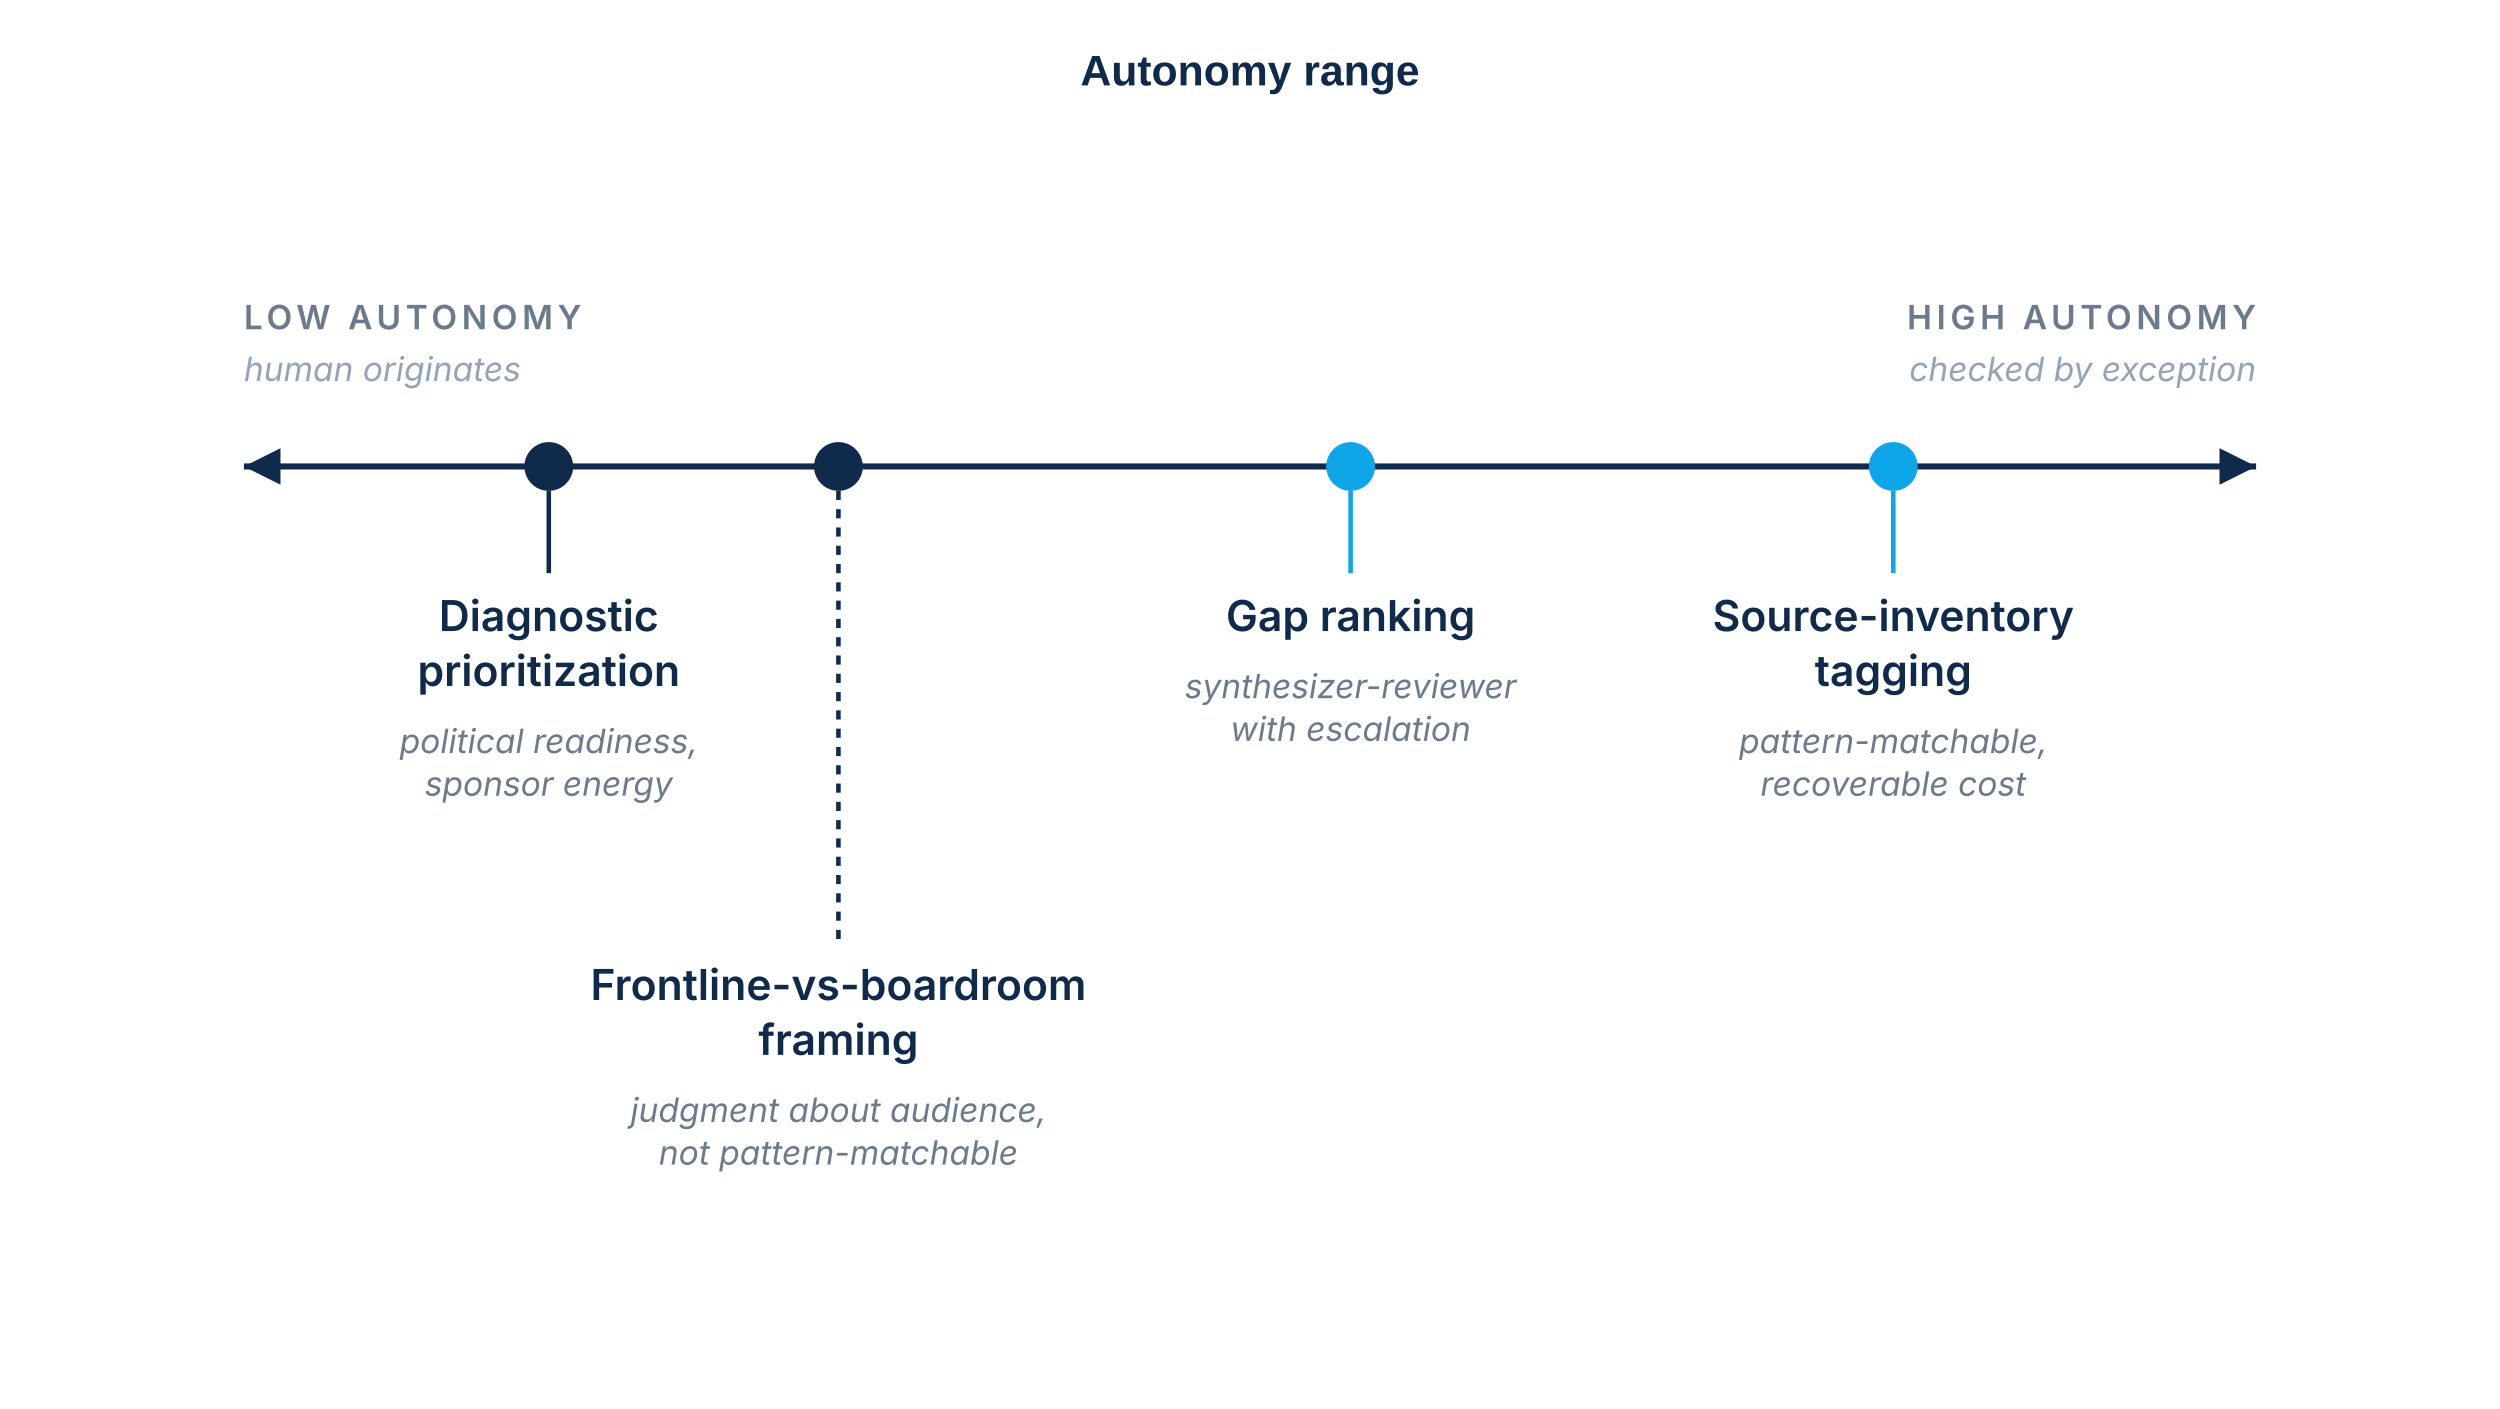
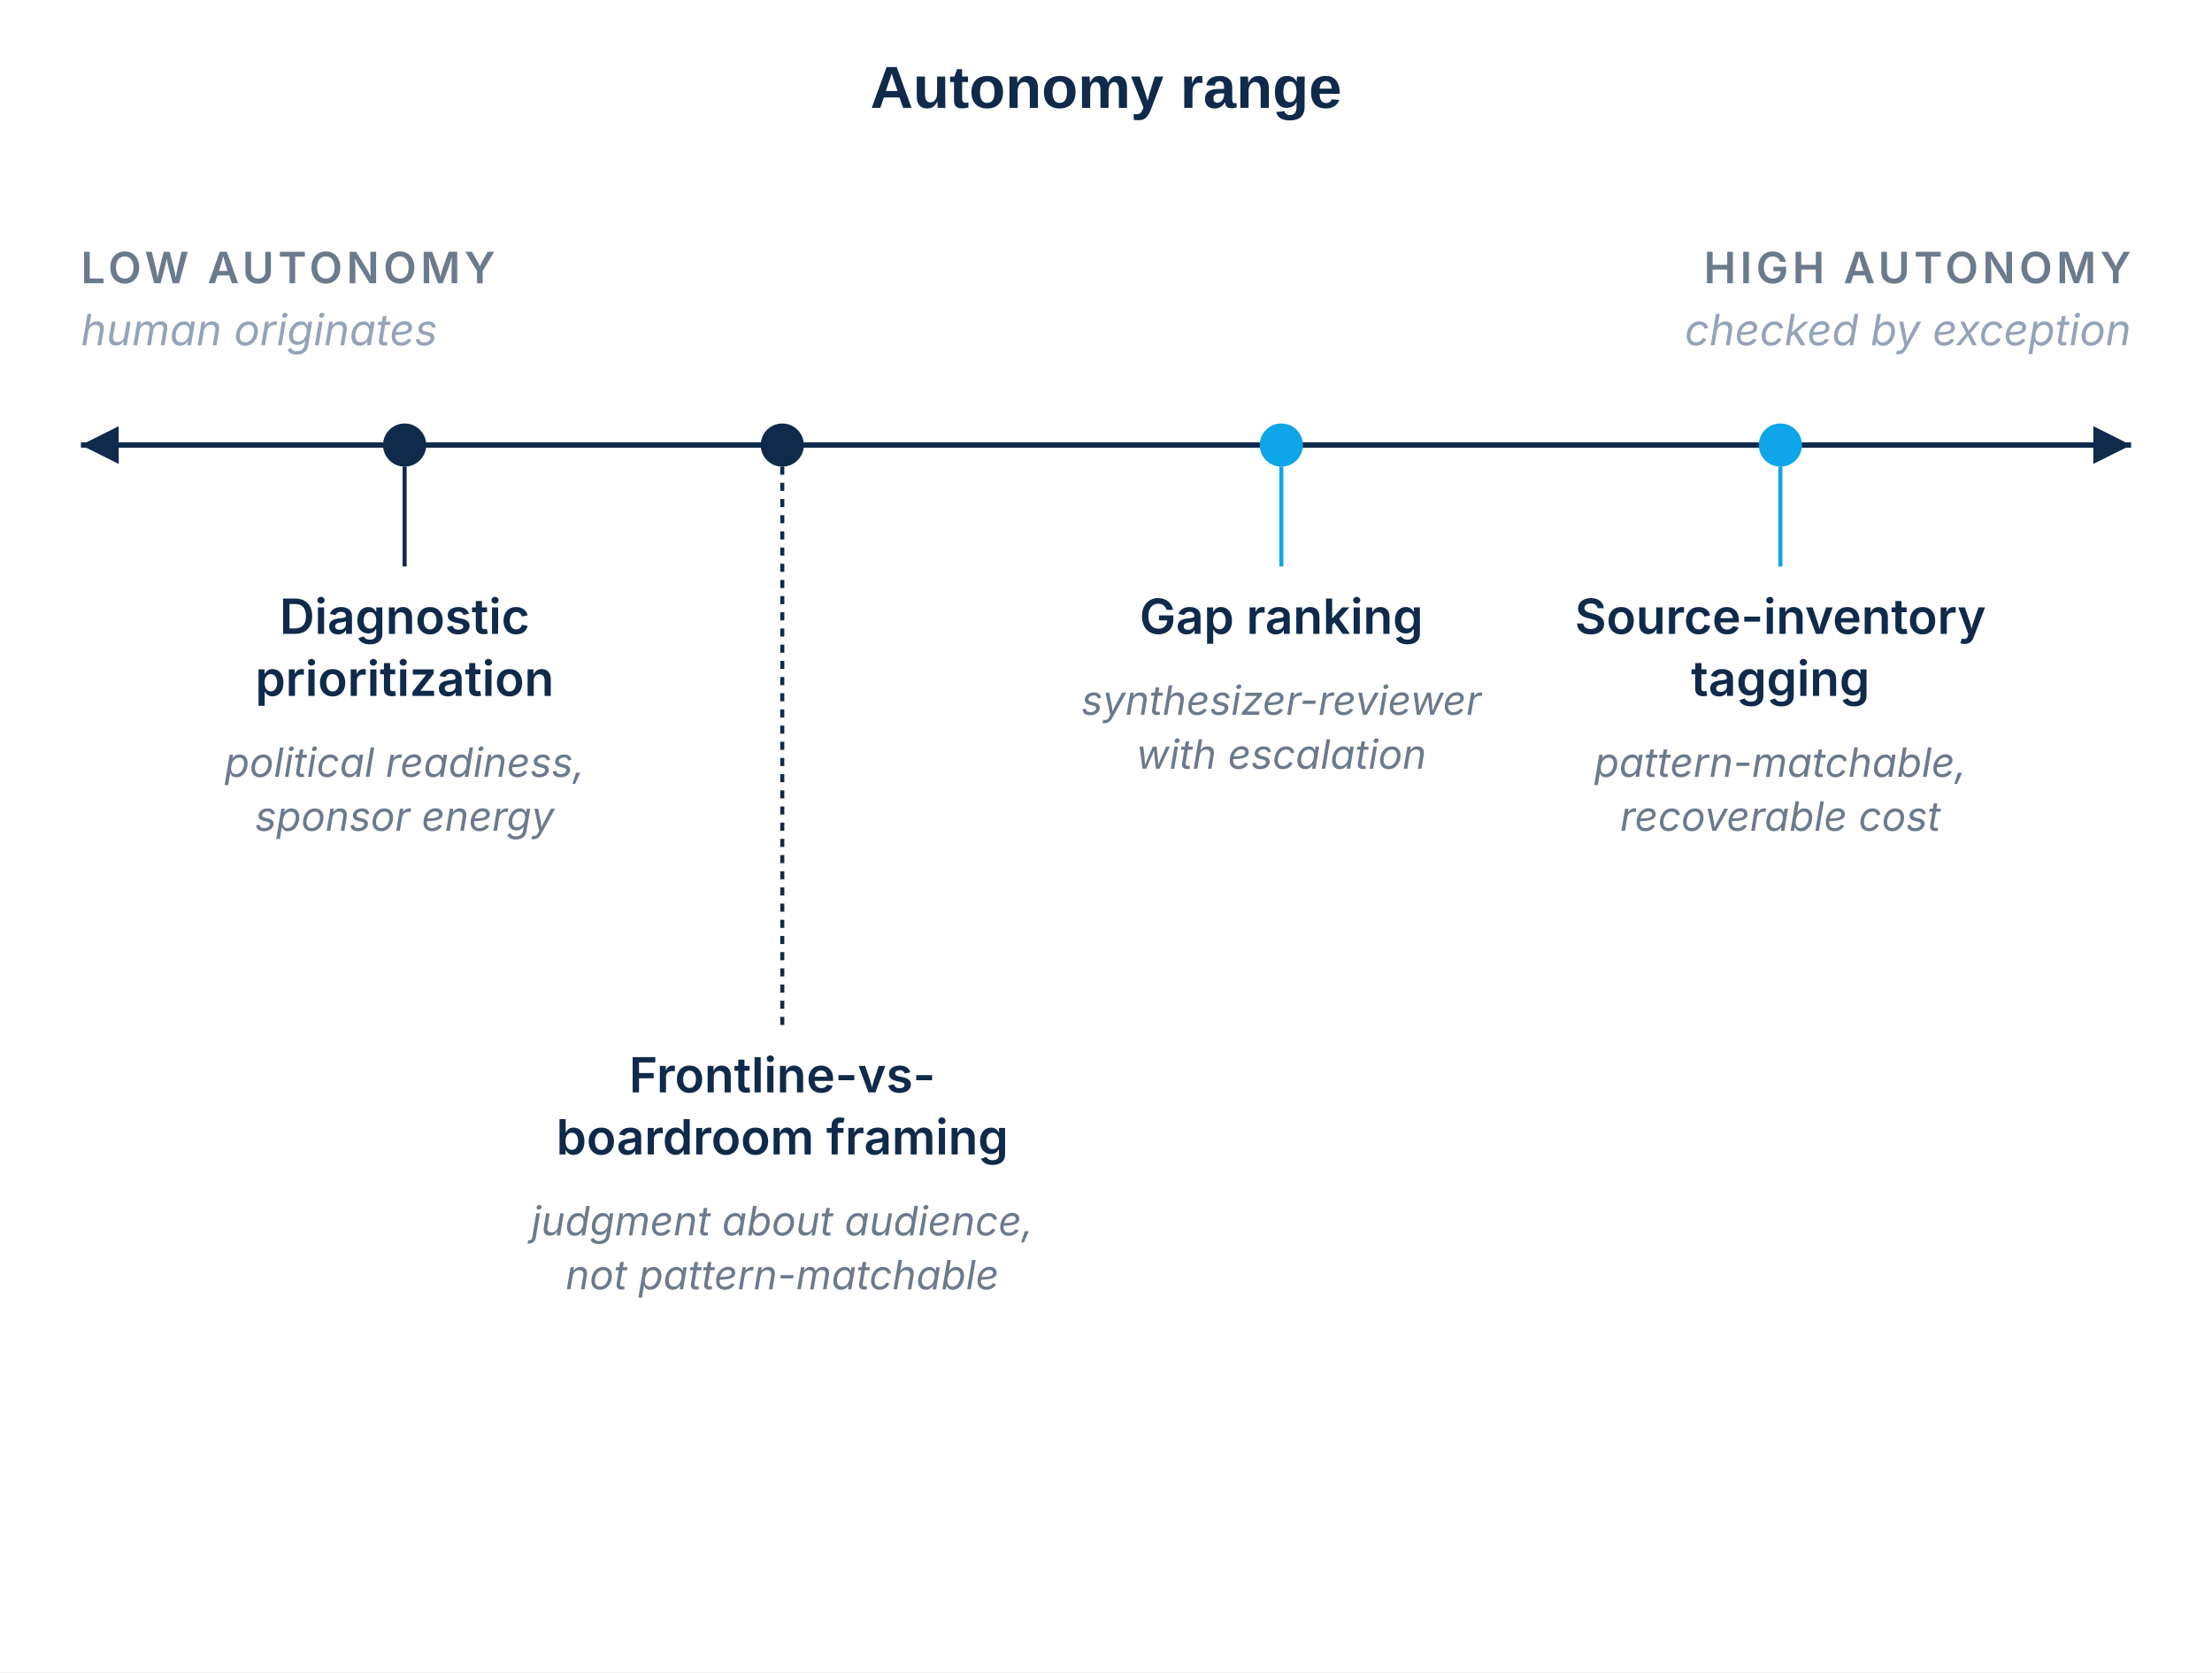
- <svg xmlns="http://www.w3.org/2000/svg" viewBox="0 0 820 462" role="img" aria-labelledby="ttl desc" font-family="Inter,Helvetica,Arial,sans-serif">
-   <rect width="820" height="500" fill="#FFFFFF" />
-   <text x="410" y="28" font-family="-apple-system, BlinkMacSystemFont, 'Helvetica Neue', Arial, sans-serif" font-size="14" font-weight="700" fill="#0F2A4A" text-anchor="middle">Autonomy range</text>
-   <g transform="translate(0, -37)">
-     <text x="80" y="145" font-size="11" letter-spacing="1.5" fill="#6B7A8C" font-weight="600">LOW AUTONOMY</text>
-     <text x="80" y="162" font-size="11" fill="#94A3B8" font-style="italic">human originates</text>
-     <text x="740" y="145" font-size="11" letter-spacing="1.5" fill="#6B7A8C" font-weight="600" text-anchor="end">HIGH AUTONOMY</text>
-     <text x="740" y="162" font-size="11" fill="#94A3B8" font-style="italic" text-anchor="end">checked by exception</text>
-     <line x1="80" y1="190" x2="740" y2="190" stroke="#0F2A4A" stroke-width="2" />
-     <polygon points="80,190 92,184 92,196" fill="#0F2A4A" />
-     <polygon points="740,190 728,184 728,196" fill="#0F2A4A" />
-     <circle cx="180" cy="190" r="8" fill="#0F2A4A" />
-     <line x1="180" y1="198" x2="180" y2="225" stroke="#0F2A4A" stroke-width="1.5" />
-     <text x="180" y="244" font-size="14" fill="#0F2A4A" font-weight="600" text-anchor="middle">Diagnostic</text>
-     <text x="180" y="262" font-size="14" fill="#0F2A4A" font-weight="600" text-anchor="middle">prioritization</text>
-     <text x="180" y="284" font-size="11" fill="#6B7A8C" text-anchor="middle" font-style="italic">political readiness,</text>
-     <text x="180" y="298" font-size="11" fill="#6B7A8C" text-anchor="middle" font-style="italic">sponsor energy</text>
-     <circle cx="275" cy="190" r="8" fill="#0F2A4A" />
-     <line x1="275" y1="198" x2="275" y2="345" stroke="#0F2A4A" stroke-width="1.5" stroke-dasharray="3 3" />
-     <text x="275" y="365" font-size="14" fill="#0F2A4A" font-weight="600" text-anchor="middle">Frontline-vs-boardroom</text>
-     <text x="275" y="383" font-size="14" fill="#0F2A4A" font-weight="600" text-anchor="middle">framing</text>
-     <text x="275" y="405" font-size="11" fill="#6B7A8C" text-anchor="middle" font-style="italic">judgment about audience,</text>
-     <text x="275" y="419" font-size="11" fill="#6B7A8C" text-anchor="middle" font-style="italic">not pattern-matchable</text>
-     <circle cx="443" cy="190" r="8" fill="#0EA5E9" />
-     <line x1="443" y1="198" x2="443" y2="225" stroke="#0EA5E9" stroke-width="1.5" />
-     <text x="443" y="244" font-size="14" fill="#0F2A4A" font-weight="600" text-anchor="middle">Gap ranking</text>
-     <text x="443" y="266" font-size="11" fill="#6B7A8C" text-anchor="middle" font-style="italic">synthesizer-reviewer</text>
-     <text x="443" y="280" font-size="11" fill="#6B7A8C" text-anchor="middle" font-style="italic">with escalation</text>
-     <circle cx="621" cy="190" r="8" fill="#0EA5E9" />
-     <line x1="621" y1="198" x2="621" y2="225" stroke="#0EA5E9" stroke-width="1.5" />
-     <text x="621" y="244" font-size="14" fill="#0F2A4A" font-weight="600" text-anchor="middle">Source-inventory</text>
-     <text x="621" y="262" font-size="14" fill="#0F2A4A" font-weight="600" text-anchor="middle">tagging</text>
-     <text x="621" y="284" font-size="11" fill="#6B7A8C" text-anchor="middle" font-style="italic">pattern-matchable,</text>
-     <text x="621" y="298" font-size="11" fill="#6B7A8C" text-anchor="middle" font-style="italic">recoverable cost</text>
-   </g>
+ <svg xmlns="http://www.w3.org/2000/svg" viewBox="0 0 820 620" role="img" aria-labelledby="ttl desc" font-family="Inter,Helvetica,Arial,sans-serif">
+   <rect width="820" height="620" fill="#FFFFFF" />
+   <text x="410" y="40" font-family="-apple-system, BlinkMacSystemFont, 'Helvetica Neue', Arial, sans-serif" font-size="22" font-weight="700" fill="#0F2A4A" text-anchor="middle">Autonomy range</text>
+   <text x="30" y="105" font-size="16" letter-spacing="1.5" fill="#6B7A8C" font-weight="600">LOW AUTONOMY</text>
+   <text x="30" y="128" font-size="16" fill="#94A3B8" font-style="italic">human originates</text>
+   <text x="790" y="105" font-size="16" letter-spacing="1.5" fill="#6B7A8C" font-weight="600" text-anchor="end">HIGH AUTONOMY</text>
+   <text x="790" y="128" font-size="16" fill="#94A3B8" font-style="italic" text-anchor="end">checked by exception</text>
+   <line x1="30" y1="165" x2="790" y2="165" stroke="#0F2A4A" stroke-width="2" />
+   <polygon points="30,165 44,158 44,172" fill="#0F2A4A" />
+   <polygon points="790,165 776,158 776,172" fill="#0F2A4A" />
+   <circle cx="150" cy="165" r="8" fill="#0F2A4A" />
+   <line x1="150" y1="173" x2="150" y2="210" stroke="#0F2A4A" stroke-width="1.5" />
+   <text x="150" y="235" font-size="18" fill="#0F2A4A" font-weight="600" text-anchor="middle">Diagnostic</text>
+   <text x="150" y="258" font-size="18" fill="#0F2A4A" font-weight="600" text-anchor="middle">prioritization</text>
+   <text x="150" y="288" font-size="15" fill="#6B7A8C" text-anchor="middle" font-style="italic">political readiness,</text>
+   <text x="150" y="308" font-size="15" fill="#6B7A8C" text-anchor="middle" font-style="italic">sponsor energy</text>
+   <circle cx="290" cy="165" r="8" fill="#0F2A4A" />
+   <line x1="290" y1="173" x2="290" y2="380" stroke="#0F2A4A" stroke-width="1.5" stroke-dasharray="3 3" />
+   <text x="290" y="405" font-size="18" fill="#0F2A4A" font-weight="600" text-anchor="middle">Frontline-vs-</text>
+   <text x="290" y="428" font-size="18" fill="#0F2A4A" font-weight="600" text-anchor="middle">boardroom framing</text>
+   <text x="290" y="458" font-size="15" fill="#6B7A8C" text-anchor="middle" font-style="italic">judgment about audience,</text>
+   <text x="290" y="478" font-size="15" fill="#6B7A8C" text-anchor="middle" font-style="italic">not pattern-matchable</text>
+   <circle cx="475" cy="165" r="8" fill="#0EA5E9" />
+   <line x1="475" y1="173" x2="475" y2="210" stroke="#0EA5E9" stroke-width="1.5" />
+   <text x="475" y="235" font-size="18" fill="#0F2A4A" font-weight="600" text-anchor="middle">Gap ranking</text>
+   <text x="475" y="265" font-size="15" fill="#6B7A8C" text-anchor="middle" font-style="italic">synthesizer-reviewer</text>
+   <text x="475" y="285" font-size="15" fill="#6B7A8C" text-anchor="middle" font-style="italic">with escalation</text>
+   <circle cx="660" cy="165" r="8" fill="#0EA5E9" />
+   <line x1="660" y1="173" x2="660" y2="210" stroke="#0EA5E9" stroke-width="1.5" />
+   <text x="660" y="235" font-size="18" fill="#0F2A4A" font-weight="600" text-anchor="middle">Source-inventory</text>
+   <text x="660" y="258" font-size="18" fill="#0F2A4A" font-weight="600" text-anchor="middle">tagging</text>
+   <text x="660" y="288" font-size="15" fill="#6B7A8C" text-anchor="middle" font-style="italic">pattern-matchable,</text>
+   <text x="660" y="308" font-size="15" fill="#6B7A8C" text-anchor="middle" font-style="italic">recoverable cost</text>
</svg>
